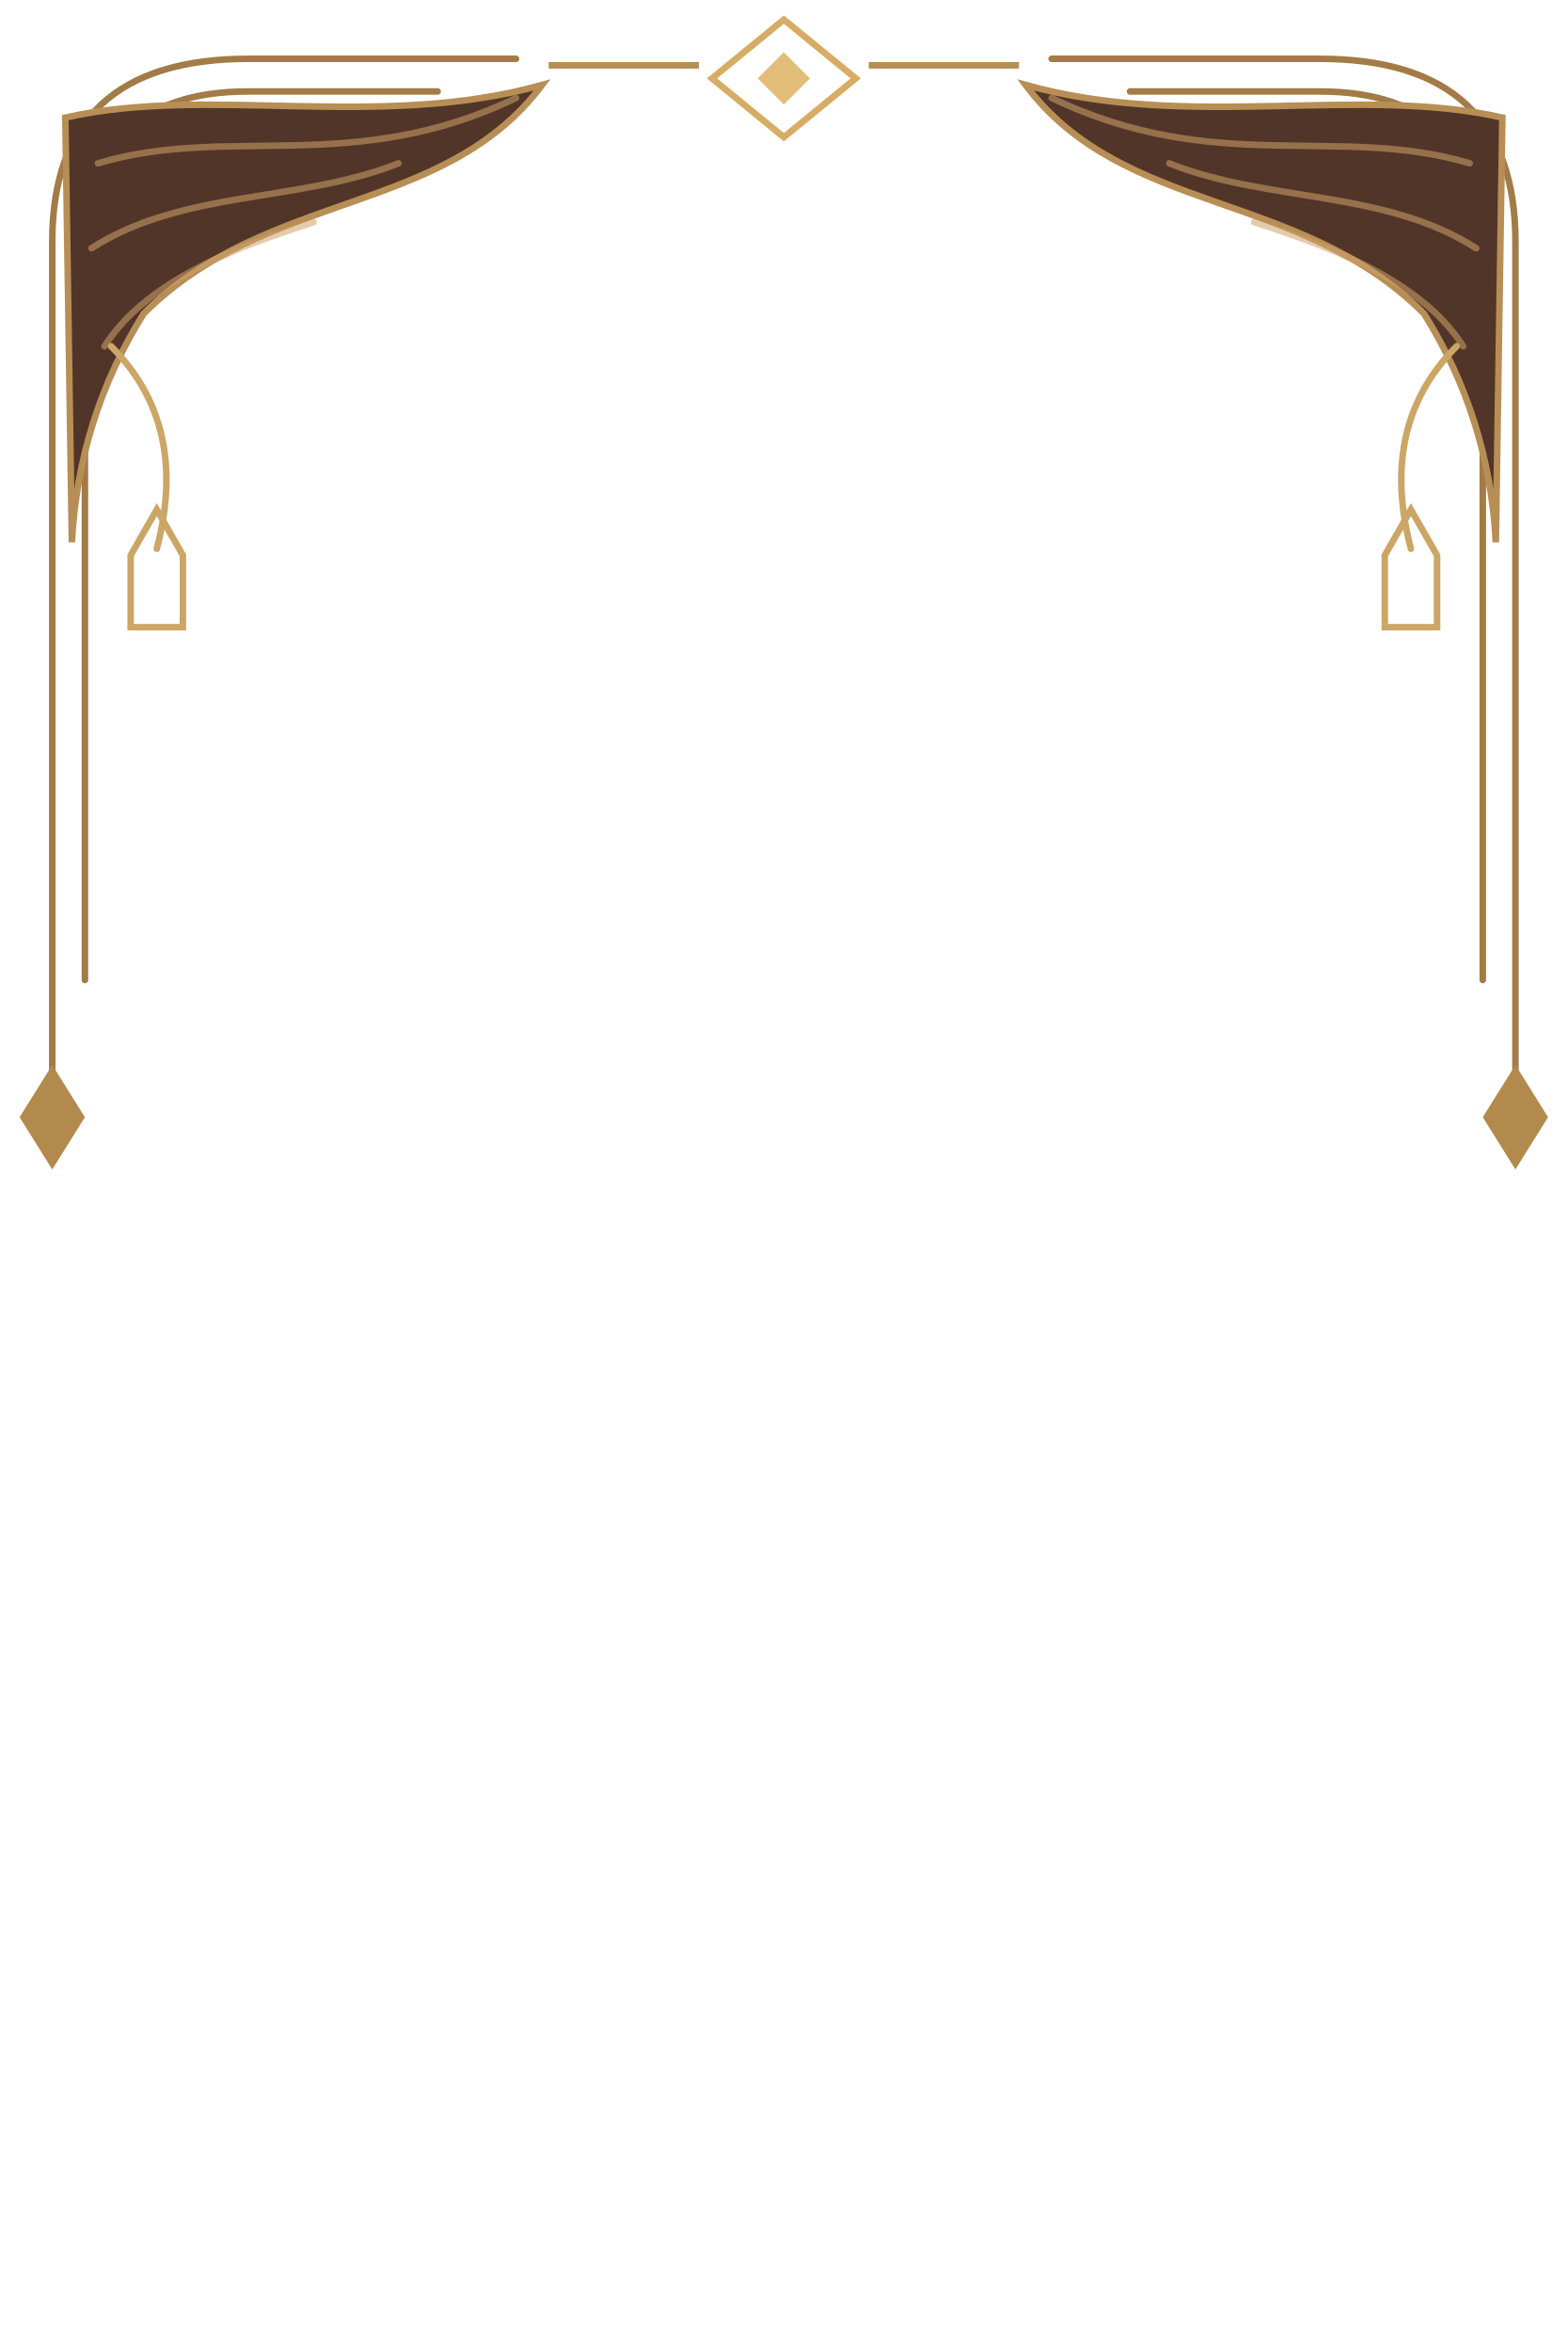
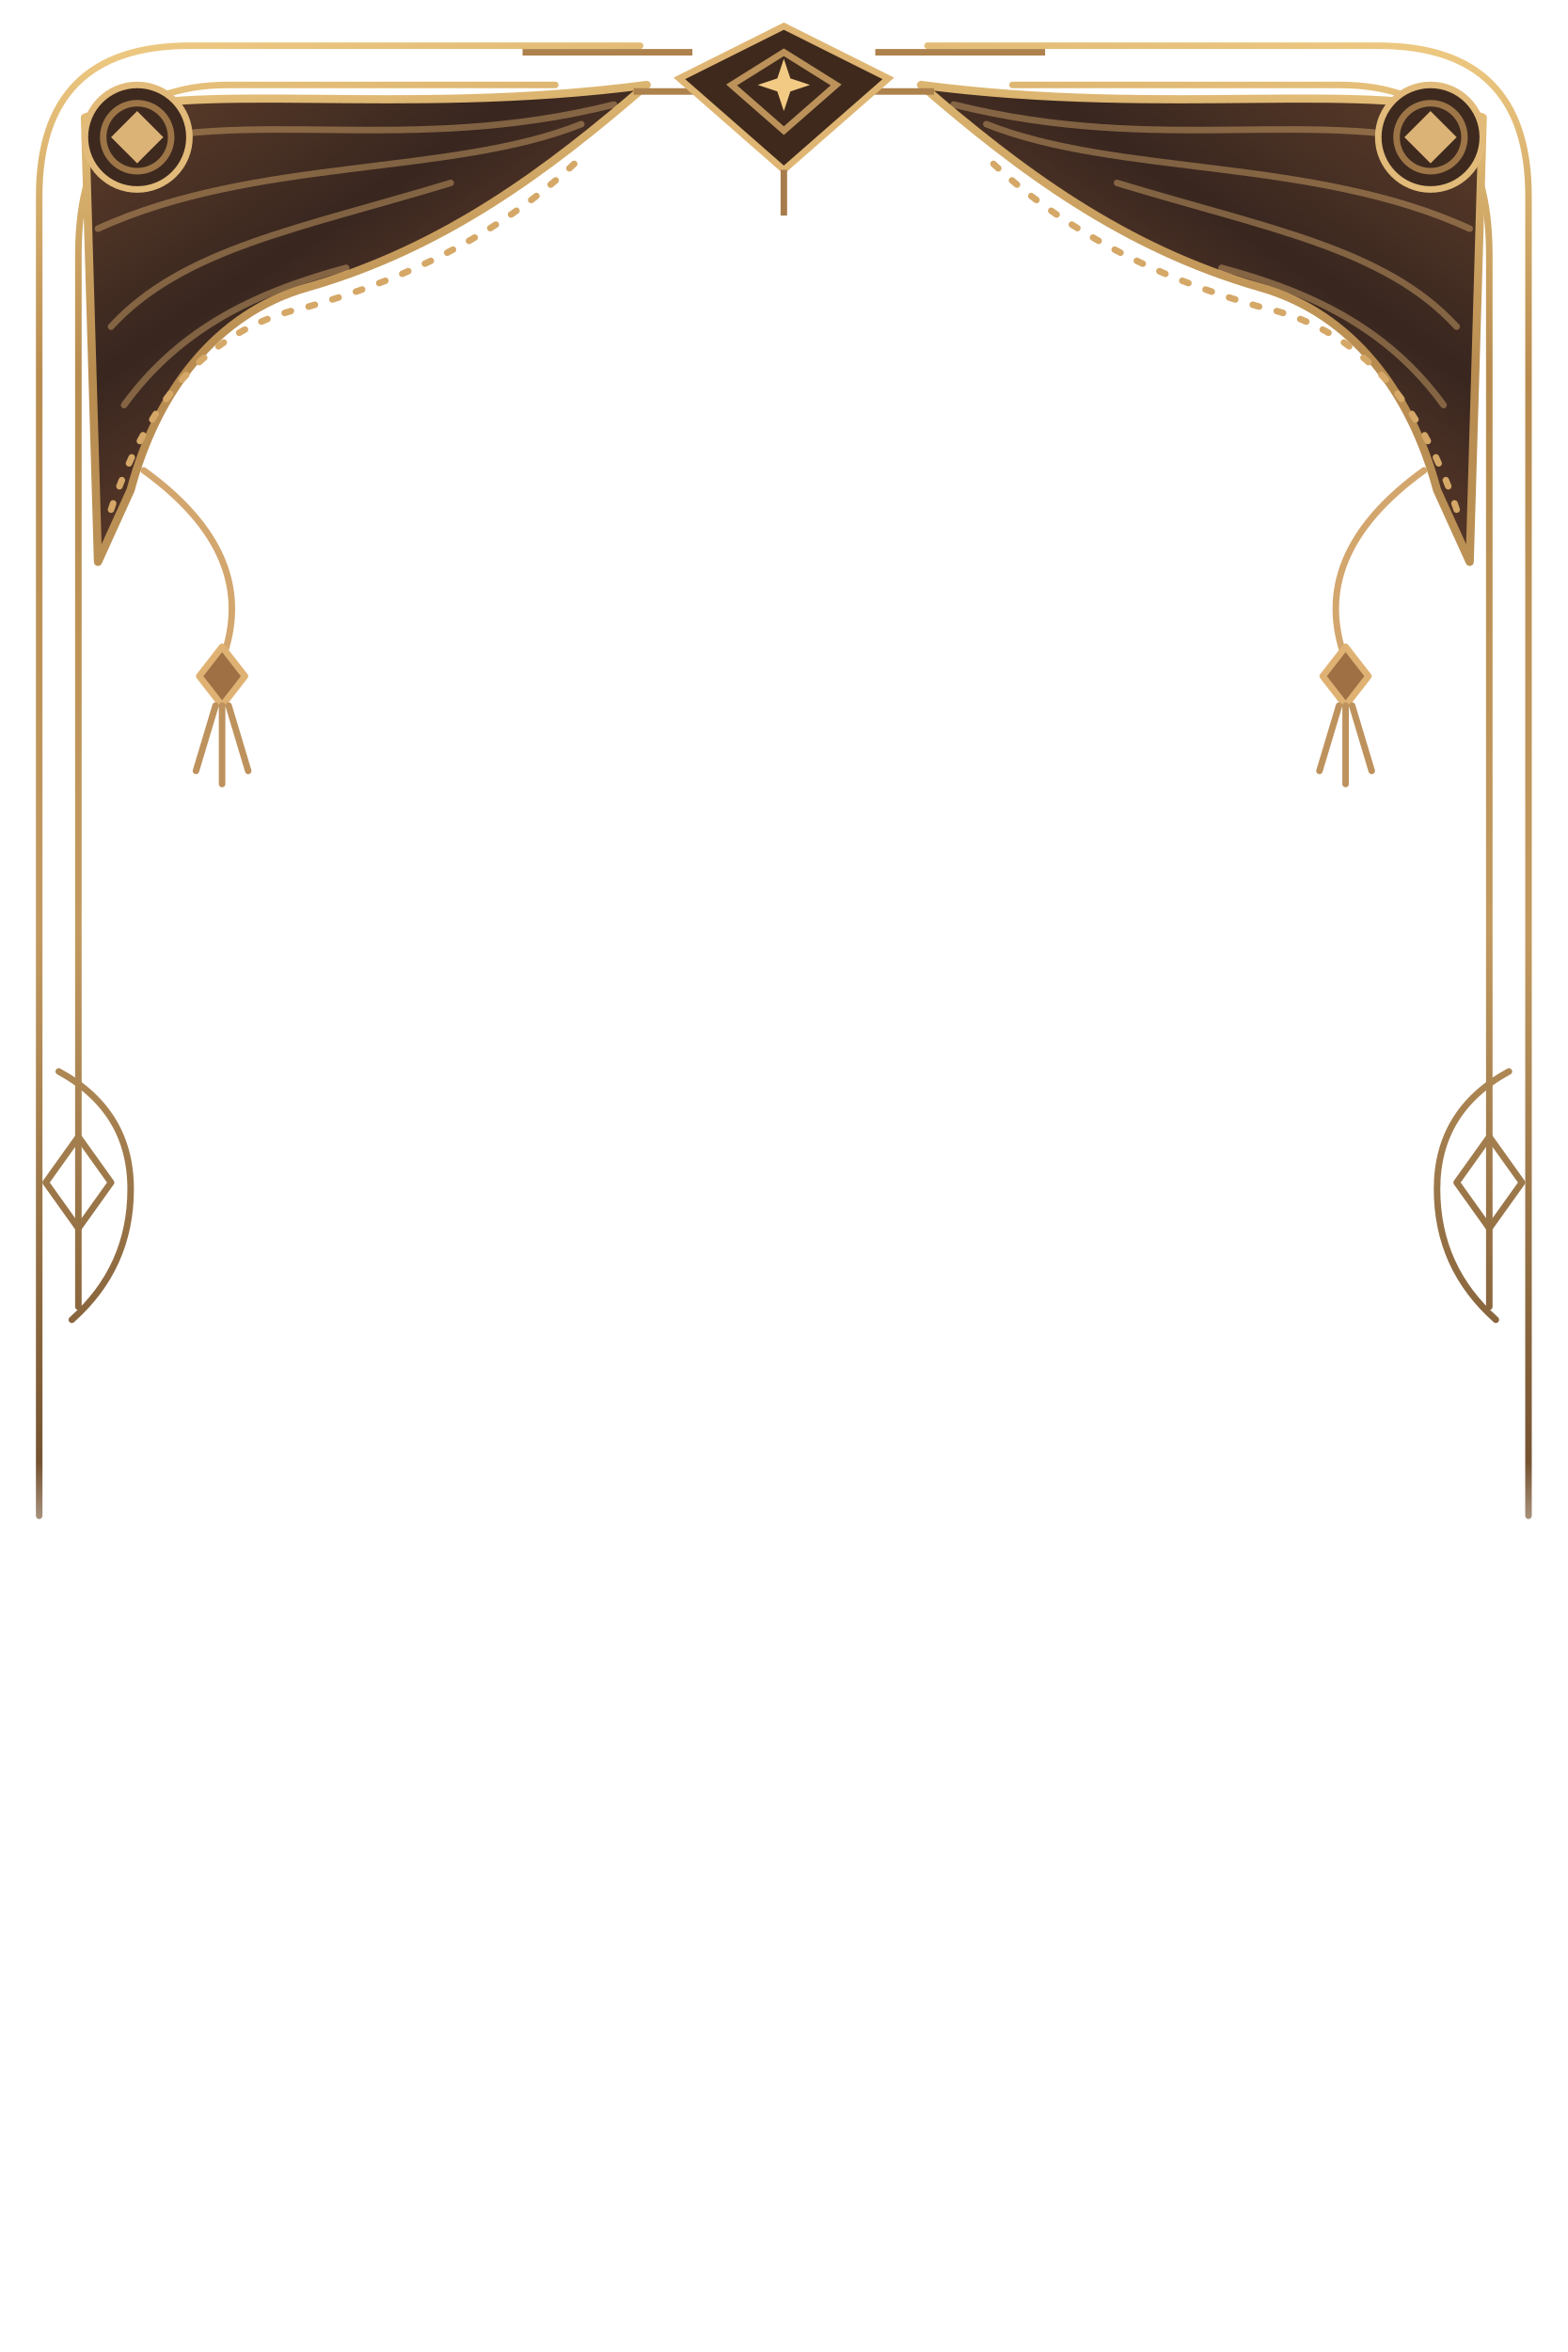
<svg xmlns="http://www.w3.org/2000/svg" viewBox="0 0 240 360" fill="none">
  <defs>
-     <g id="drape" stroke-linecap="round">
-       <path d="M8 165V37Q8 9 38 9h41M13 150V39Q13 14 38 14h29" stroke="#a27b46" />
-       <path d="M10 18C32 13 58 20 83 13C68 33 41 29 22 48Q12 64 11 83Z" fill="#513528" stroke="#b78e55" />
-       <path d="M15 25C35 19 54 27 79 15M14 38c14-9 32-7 47-13M16 53C23 42 39 37 48 34" stroke="#d0a16a" opacity=".55" />
-       <path d="M17 53q12 12 7 31m-4 1 4-7 4 7v11h-8Z" stroke="#cca666" />
-       <path d="m8 163 5 8-5 8-5-8Z" fill="#b38a4d" />
+     <linearGradient id="gold" x1="15" y1="3" x2="46" y2="243" gradientUnits="userSpaceOnUse">
+       <stop stop-color="#f2ce85" />
+       <stop offset=".22" stop-color="#b88c50" />
+       <stop offset=".57" stop-color="#c29a60" />
+       <stop offset=".9" stop-color="#755331" />
+       <stop offset="1" stop-color="#755331" stop-opacity="0" />
+     </linearGradient>
+     <linearGradient id="velvet" x1="7" y1="13" x2="62" y2="96" gradientUnits="userSpaceOnUse">
+       <stop stop-color="#64412b" />
+       <stop offset=".42" stop-color="#38261f" />
+       <stop offset=".68" stop-color="#5b3a29" />
+       <stop offset="1" stop-color="#24181a" />
+     </linearGradient>
+     <g id="drapery" stroke-linecap="round" stroke-linejoin="round">
+       <path d="M6 232V30Q6 7 29 7h69M12 200V39Q12 13 35 13h50" stroke="url(#gold)" />
+       <path d="M13 18C29 12 61 18 99 13 84 26 68 38 47 44 33 48 24 60 20 75l-5 11Z" fill="url(#velvet)" stroke="url(#gold)" stroke-width="1.25" />
+       <path d="M15 23C38 16 62 24 94 16M15 35c24-11 54-8 74-16M17 50c11-12 29-15 52-22M19 62c8-11 19-17 34-21" stroke="#d8ab6d" opacity=".45" />
+       <path d="M17 78C23 60 33 50 47 47Q72 40 88 25" stroke="#d5a868" stroke-dasharray="1 2.8" />
+       <circle cx="21" cy="21" r="8" fill="#3d291e" stroke="#e2ba79" />
+       <circle cx="21" cy="21" r="5.2" stroke="#9d7547" />
+       <path d="m21 17 4 4-4 4-4-4Z" fill="#dcb376" />
+       <path d="M22 72q18 13 12 29" stroke="#d3a66e" />
+       <path d="m34 99 3.5 4.5-3.5 4.5-3.5-4.5Z" fill="#9e7044" stroke="#dfb274" />
+       <path d="m33 108-3 10m4-10v12m1-12 3 10" stroke="#be925d" />
+       <path d="M9 164q11 6 11 18t-9 20m1-28 5 7-5 7-5-7Z" stroke="url(#gold)" />
    </g>
  </defs>
-   <use href="#drape" />
-   <use href="#drape" transform="translate(240) scale(-1 1)" />
-   <path d="M84 10h23m26 0h23" stroke="#b68d53" />
-   <path d="m120 3 11 9-11 9-11-9Z" stroke="#d7ac64" />
-   <path d="m120 8 4 4-4 4-4-4Z" fill="#e1bd79" />
+   <use href="#drapery" />
+   <use href="#drapery" transform="translate(240) scale(-1 1)" />
+   <path d="M80 8h26m28 0h26M97 14h12m22 0h12" stroke="#ae824d" />
+   <path d="m104 12 16-8 16 8-16 14Z" fill="#3e291c" stroke="#dfb573" />
+   <path d="m112 13 8-5 8 5-8 7Z" stroke="#bc925a" />
+   <path d="m120 9 1 3 3 1-3 1-1 3-1-3-3-1 3-1Z" fill="#f2ca84" />
+   <path d="M120 26v7" stroke="#a77c4c" />
</svg>
